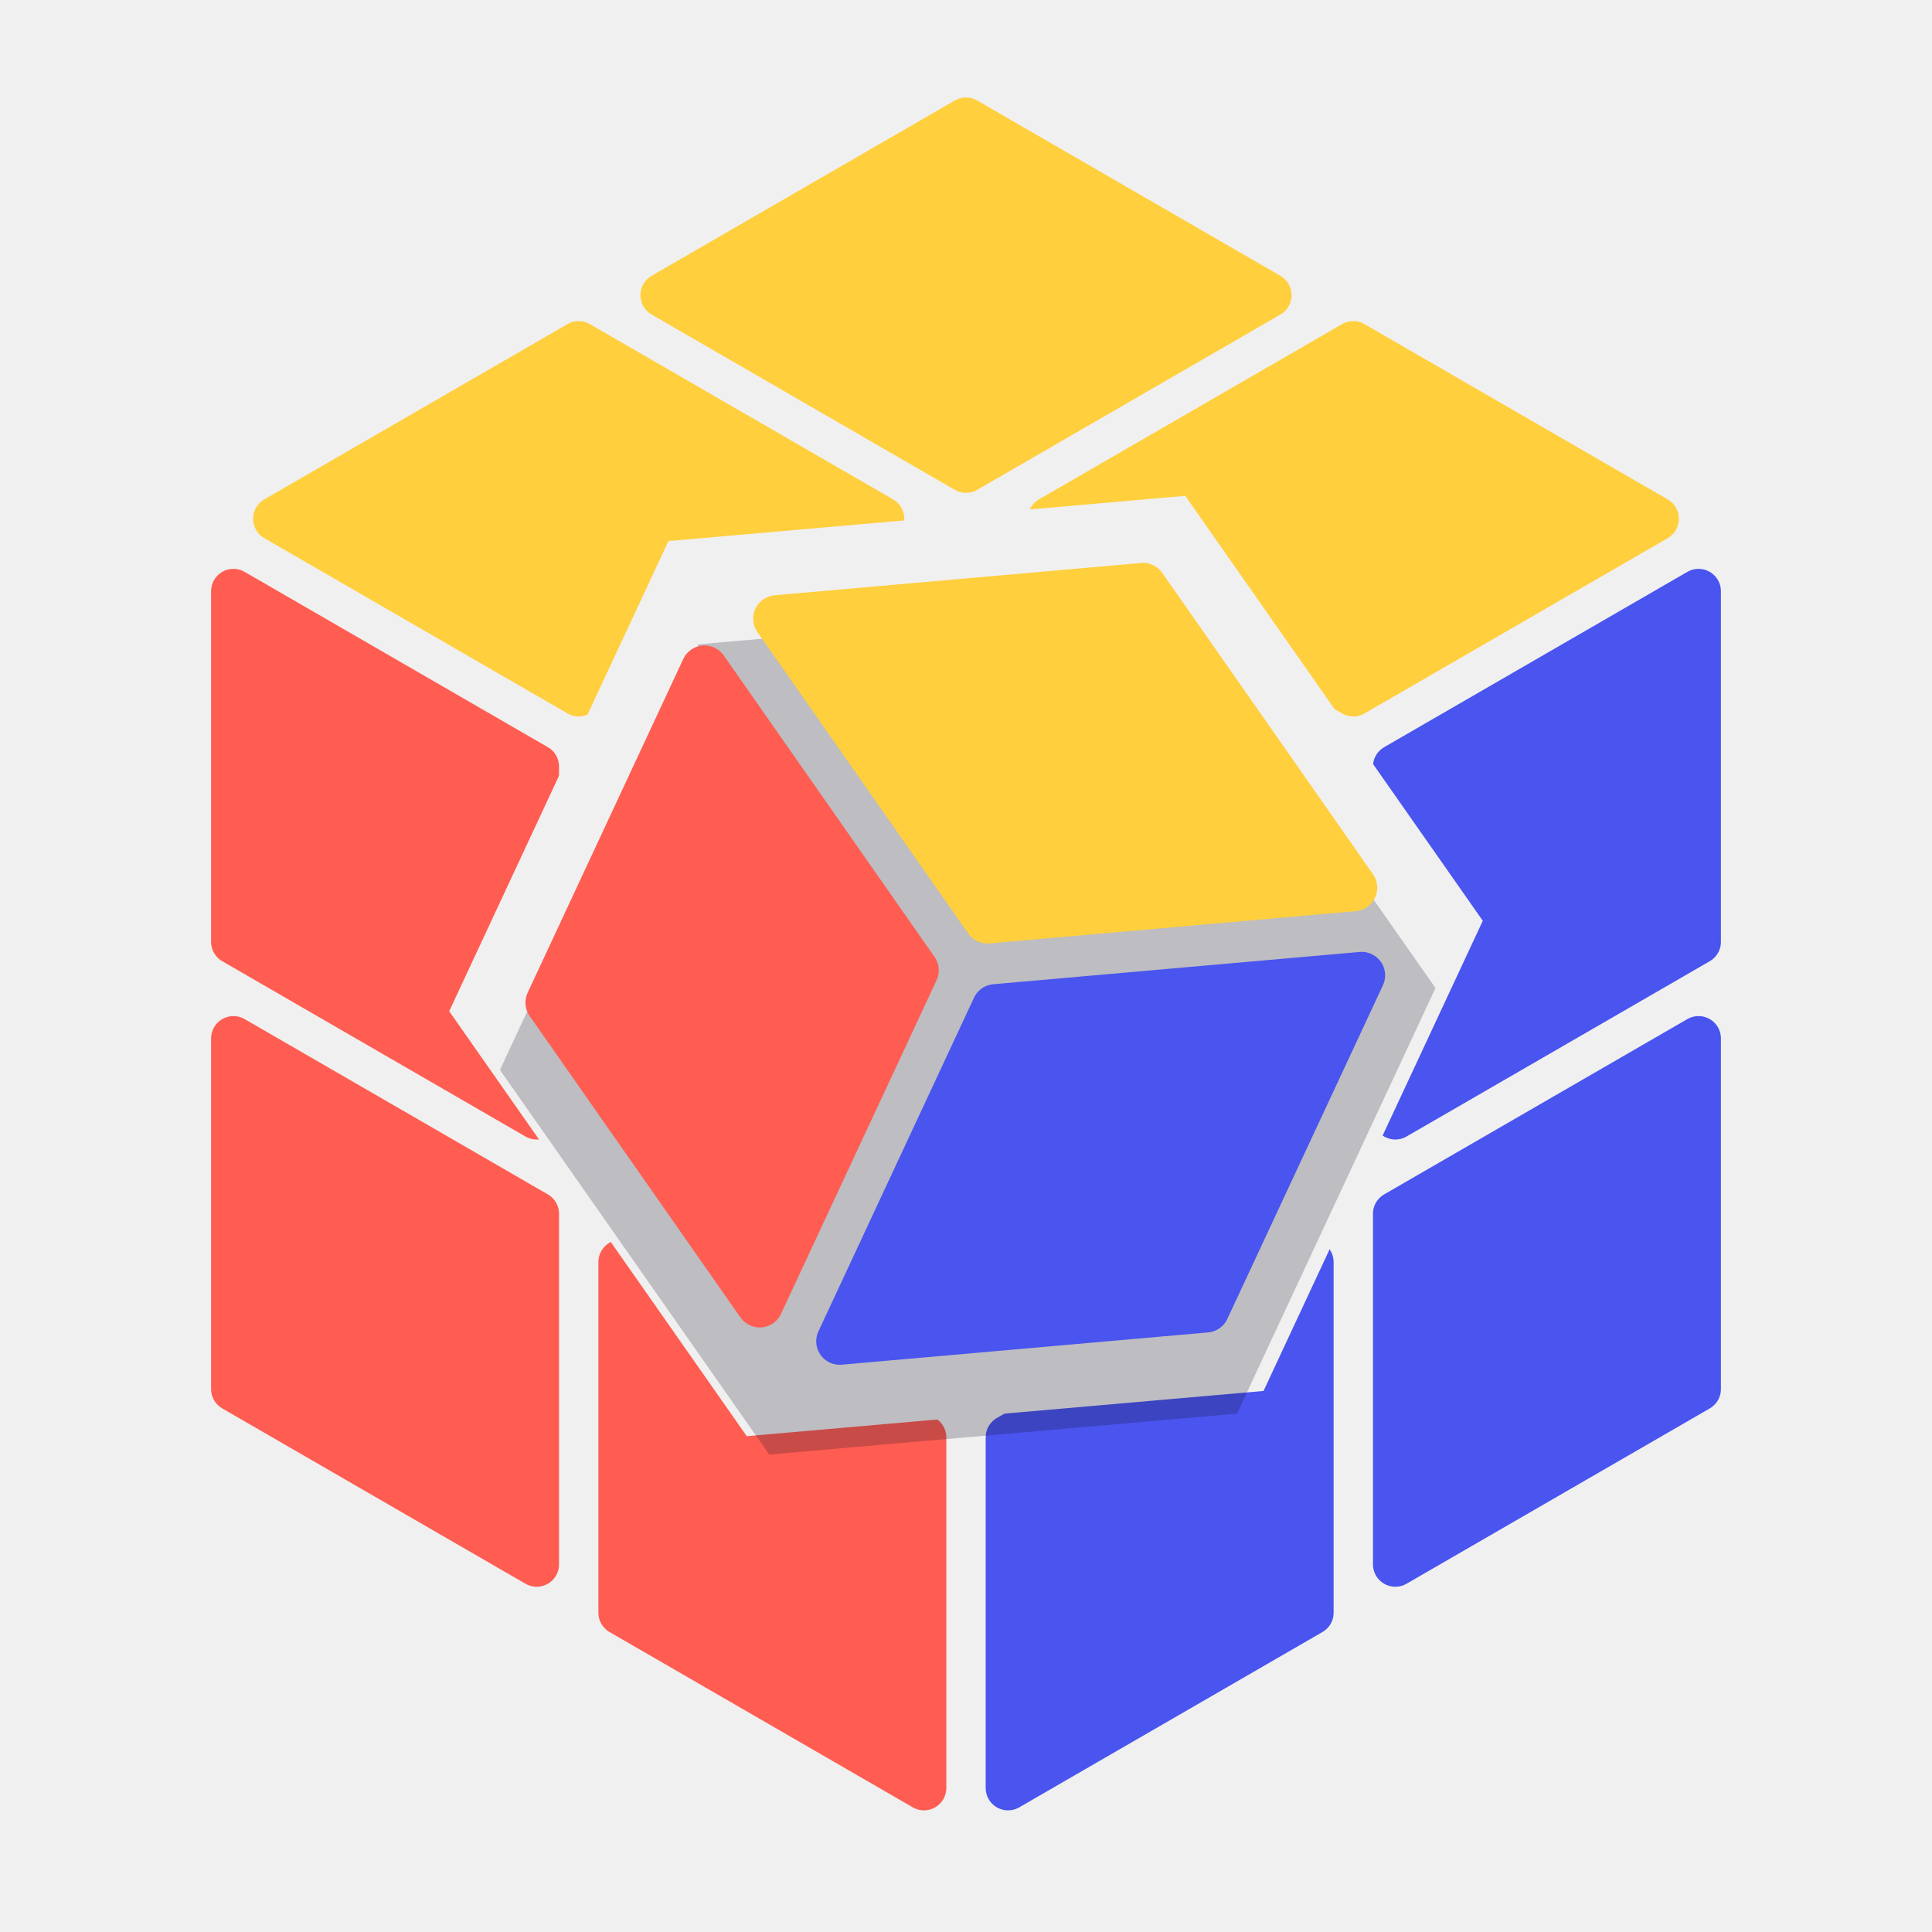
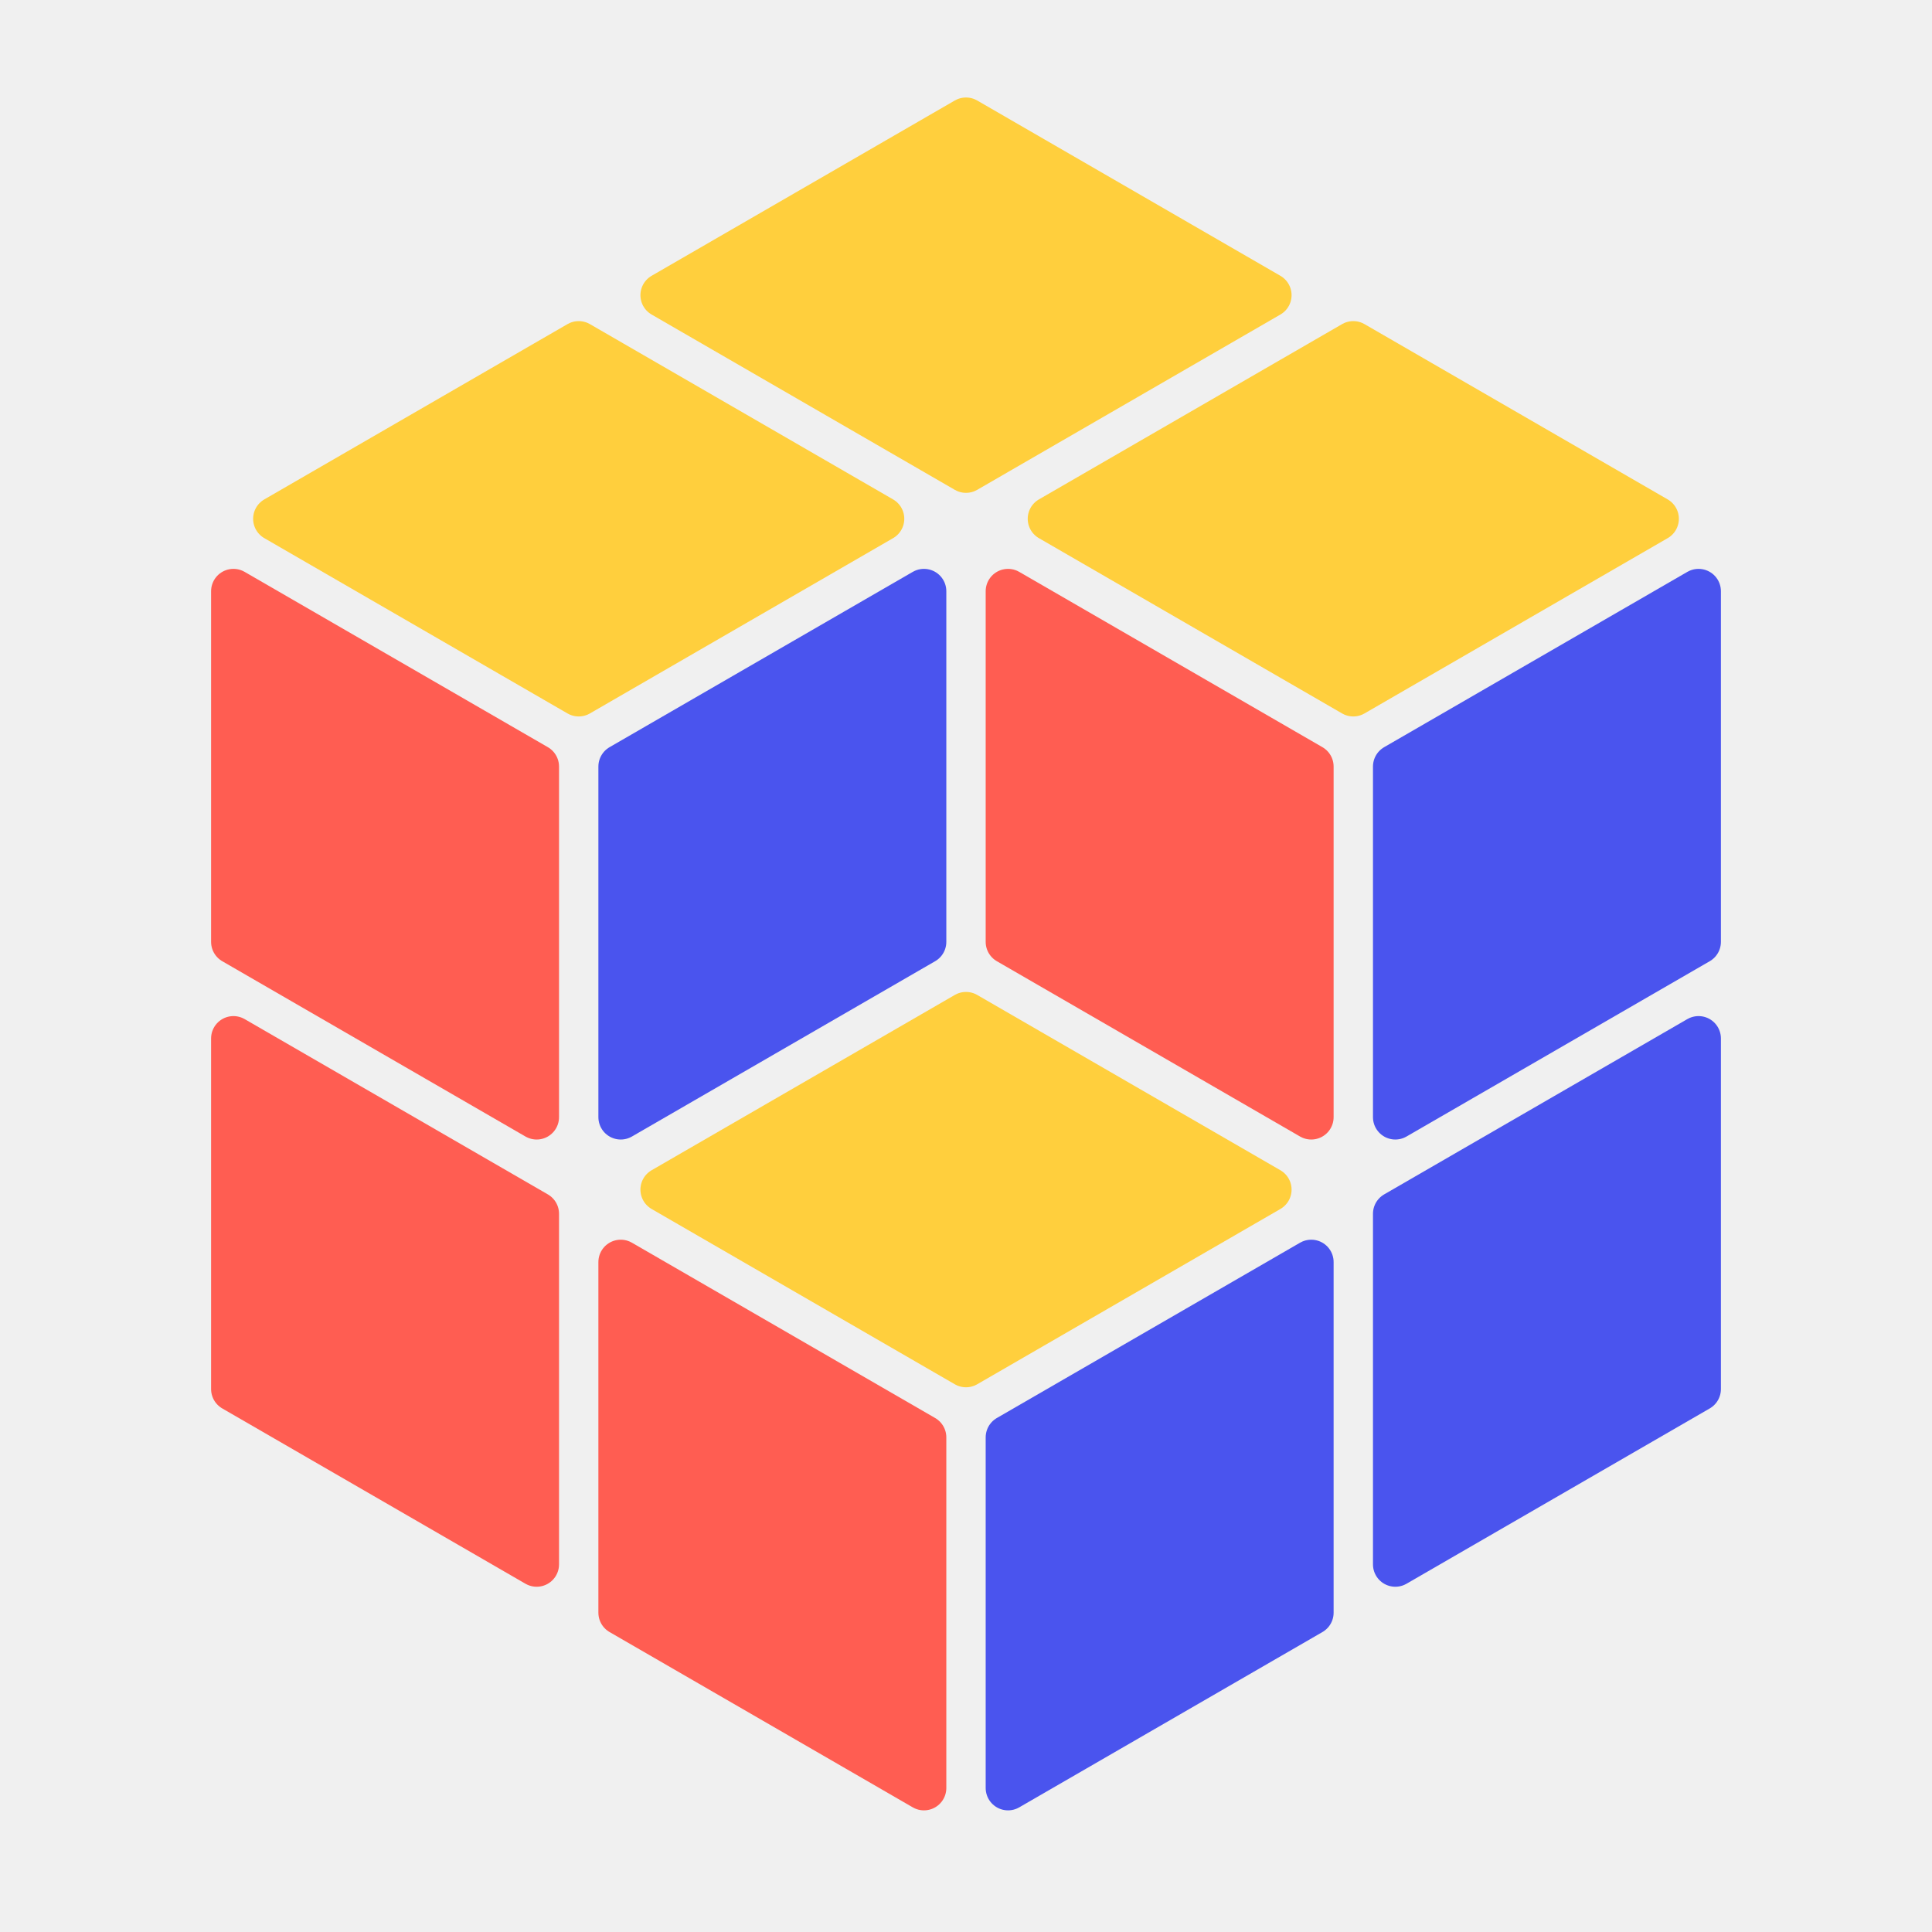
<svg xmlns="http://www.w3.org/2000/svg" viewBox="-1.08 -1.08 2.16 2.16" width="512" height="512">
-   <defs>
-     <mask id="cut" maskUnits="userSpaceOnUse" x="-2" y="-2" width="4" height="4">
-       <rect x="-2" y="-2" width="4" height="4" fill="#fff" />
-       <polygon points="0,-0.5 0.433,-0.25 0.433,0.25 0,0.5 -0.433,0.25 -0.433,-0.25" fill="#000" transform="rotate(25) scale(1.16)" />
-     </mask>
-   </defs>
-   <g mask="url(#cut)">
-     <polygon points="0,-0.946 0.339,-0.75 0,-0.554 -0.339,-0.75" fill="#FFCF3D" stroke="#FFCF3D" stroke-width="0.05" stroke-linejoin="round" />
-     <polygon points="-0.433,-0.696 -0.094,-0.5 -0.433,-0.304 -0.772,-0.5" fill="#FFCF3D" stroke="#FFCF3D" stroke-width="0.05" stroke-linejoin="round" />
-     <polygon points="0.433,-0.696 0.772,-0.5 0.433,-0.304 0.094,-0.5" fill="#FFCF3D" stroke="#FFCF3D" stroke-width="0.05" stroke-linejoin="round" />
-     <polygon points="-0.819,-0.419 -0.48,-0.223 -0.48,0.169 -0.819,-0.027" fill="#FF5D52" stroke="#FF5D52" stroke-width="0.05" stroke-linejoin="round" />
-     <polygon points="-0.819,0.081 -0.48,0.277 -0.48,0.669 -0.819,0.473" fill="#FF5D52" stroke="#FF5D52" stroke-width="0.05" stroke-linejoin="round" />
-     <polygon points="-0.386,0.331 -0.047,0.527 -0.047,0.919 -0.386,0.723" fill="#FF5D52" stroke="#FF5D52" stroke-width="0.05" stroke-linejoin="round" />
-     <polygon points="0.047,0.527 0.386,0.331 0.386,0.723 0.047,0.919" fill="#4A54EE" stroke="#4A54EE" stroke-width="0.05" stroke-linejoin="round" />
-     <polygon points="0.48,-0.223 0.819,-0.419 0.819,-0.027 0.48,0.169" fill="#4A54EE" stroke="#4A54EE" stroke-width="0.05" stroke-linejoin="round" />
-     <polygon points="0.48,0.277 0.819,0.081 0.819,0.473 0.48,0.669" fill="#4A54EE" stroke="#4A54EE" stroke-width="0.05" stroke-linejoin="round" />
-   </g>
-   <g transform="rotate(25) scale(1.05)">
-     <polygon points="0.03,-0.44 0.463,-0.19 0.463,0.31 0.03,0.56 -0.403,0.31 -0.403,-0.19" fill="#0B0820" opacity="0.22" />
+   <polygon points="0,-0.946 0.339,-0.75 0,-0.554 -0.339,-0.75" fill="#FFCF3D" stroke="#FFCF3D" stroke-width="0.05" stroke-linejoin="round" />
+   <polygon points="-0.433,-0.696 -0.094,-0.5 -0.433,-0.304 -0.772,-0.5" fill="#FFCF3D" stroke="#FFCF3D" stroke-width="0.05" stroke-linejoin="round" />
+   <polygon points="0.433,-0.696 0.772,-0.5 0.433,-0.304 0.094,-0.5" fill="#FFCF3D" stroke="#FFCF3D" stroke-width="0.05" stroke-linejoin="round" />
+   <polygon points="-0.819,-0.419 -0.48,-0.223 -0.48,0.169 -0.819,-0.027" fill="#FF5D52" stroke="#FF5D52" stroke-width="0.05" stroke-linejoin="round" />
+   <polygon points="-0.819,0.081 -0.48,0.277 -0.48,0.669 -0.819,0.473" fill="#FF5D52" stroke="#FF5D52" stroke-width="0.05" stroke-linejoin="round" />
+   <polygon points="-0.386,0.331 -0.047,0.527 -0.047,0.919 -0.386,0.723" fill="#FF5D52" stroke="#FF5D52" stroke-width="0.05" stroke-linejoin="round" />
+   <polygon points="0.047,0.527 0.386,0.331 0.386,0.723 0.047,0.919" fill="#4A54EE" stroke="#4A54EE" stroke-width="0.05" stroke-linejoin="round" />
+   <polygon points="0.48,-0.223 0.819,-0.419 0.819,-0.027 0.48,0.169" fill="#4A54EE" stroke="#4A54EE" stroke-width="0.05" stroke-linejoin="round" />
+   <polygon points="0.48,0.277 0.819,0.081 0.819,0.473 0.48,0.669" fill="#4A54EE" stroke="#4A54EE" stroke-width="0.05" stroke-linejoin="round" />
+   <g transform="rotate(180)">
    <polygon points="0,-0.446 0.339,-0.25 0,-0.054 -0.339,-0.25" fill="#FFCF3D" stroke="#FFCF3D" stroke-width="0.05" stroke-linejoin="round" />
    <polygon points="-0.386,-0.169 -0.047,0.027 -0.047,0.419 -0.386,0.223" fill="#FF5D52" stroke="#FF5D52" stroke-width="0.05" stroke-linejoin="round" />
    <polygon points="0.047,0.027 0.386,-0.169 0.386,0.223 0.047,0.419" fill="#4A54EE" stroke="#4A54EE" stroke-width="0.05" stroke-linejoin="round" />
  </g>
</svg>
